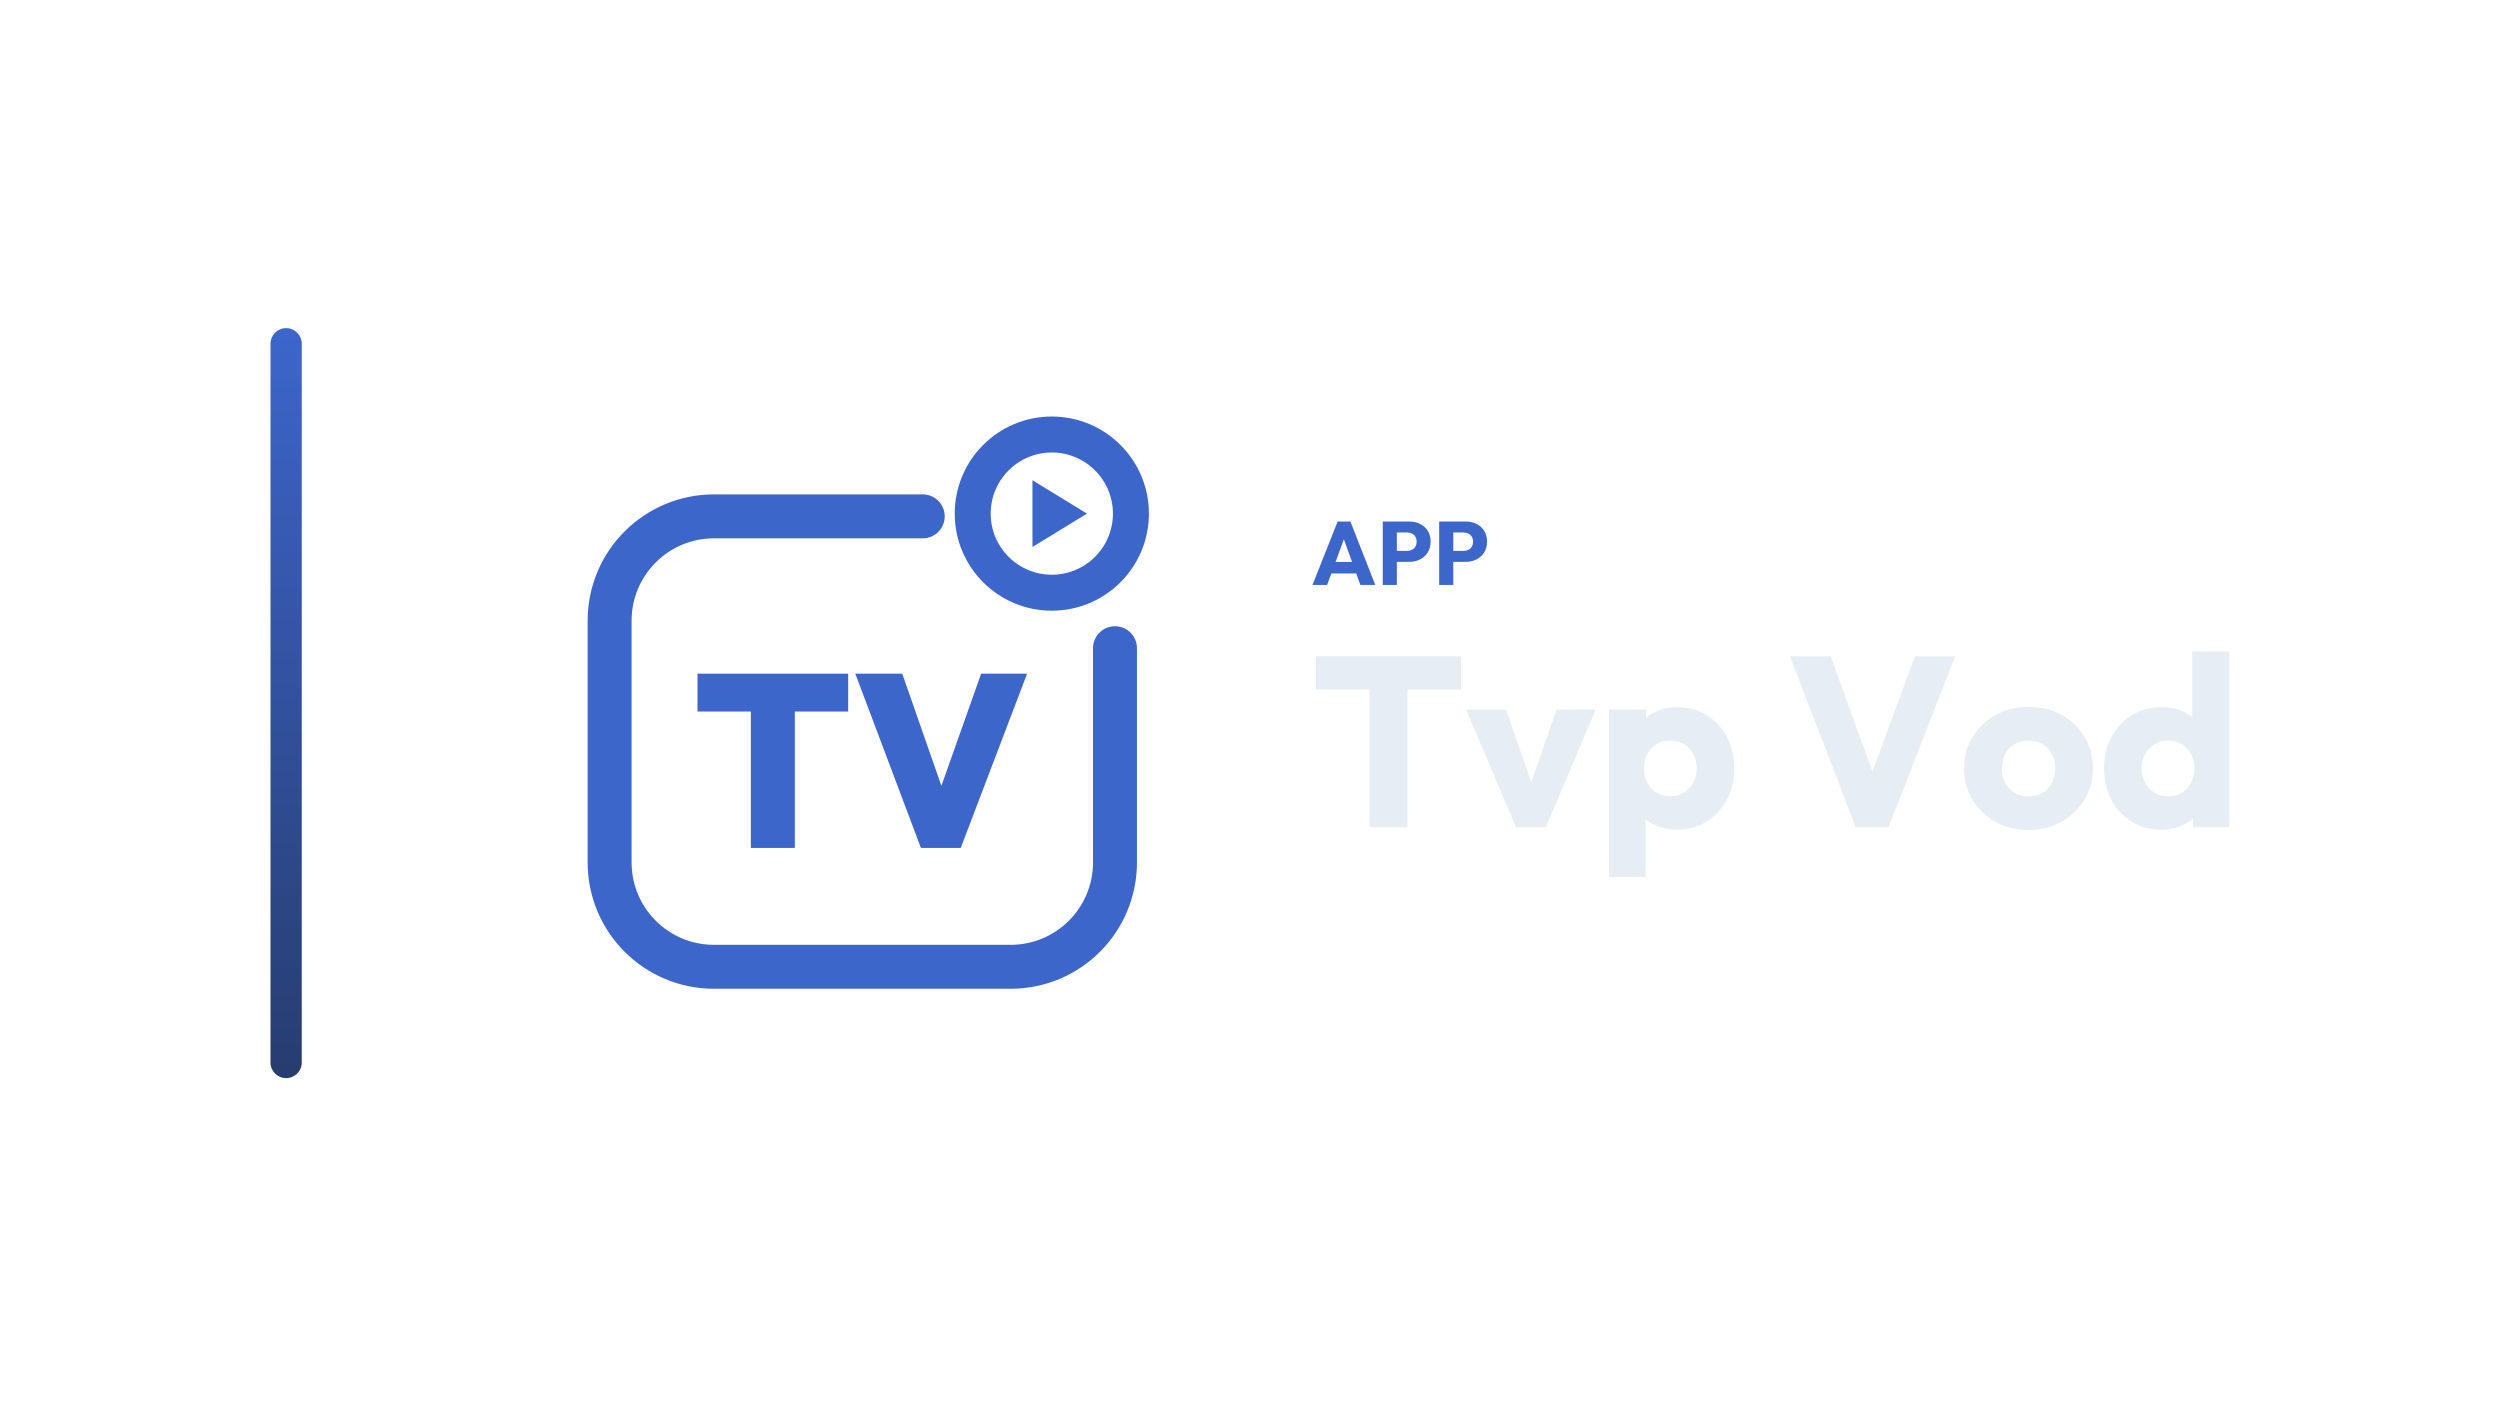
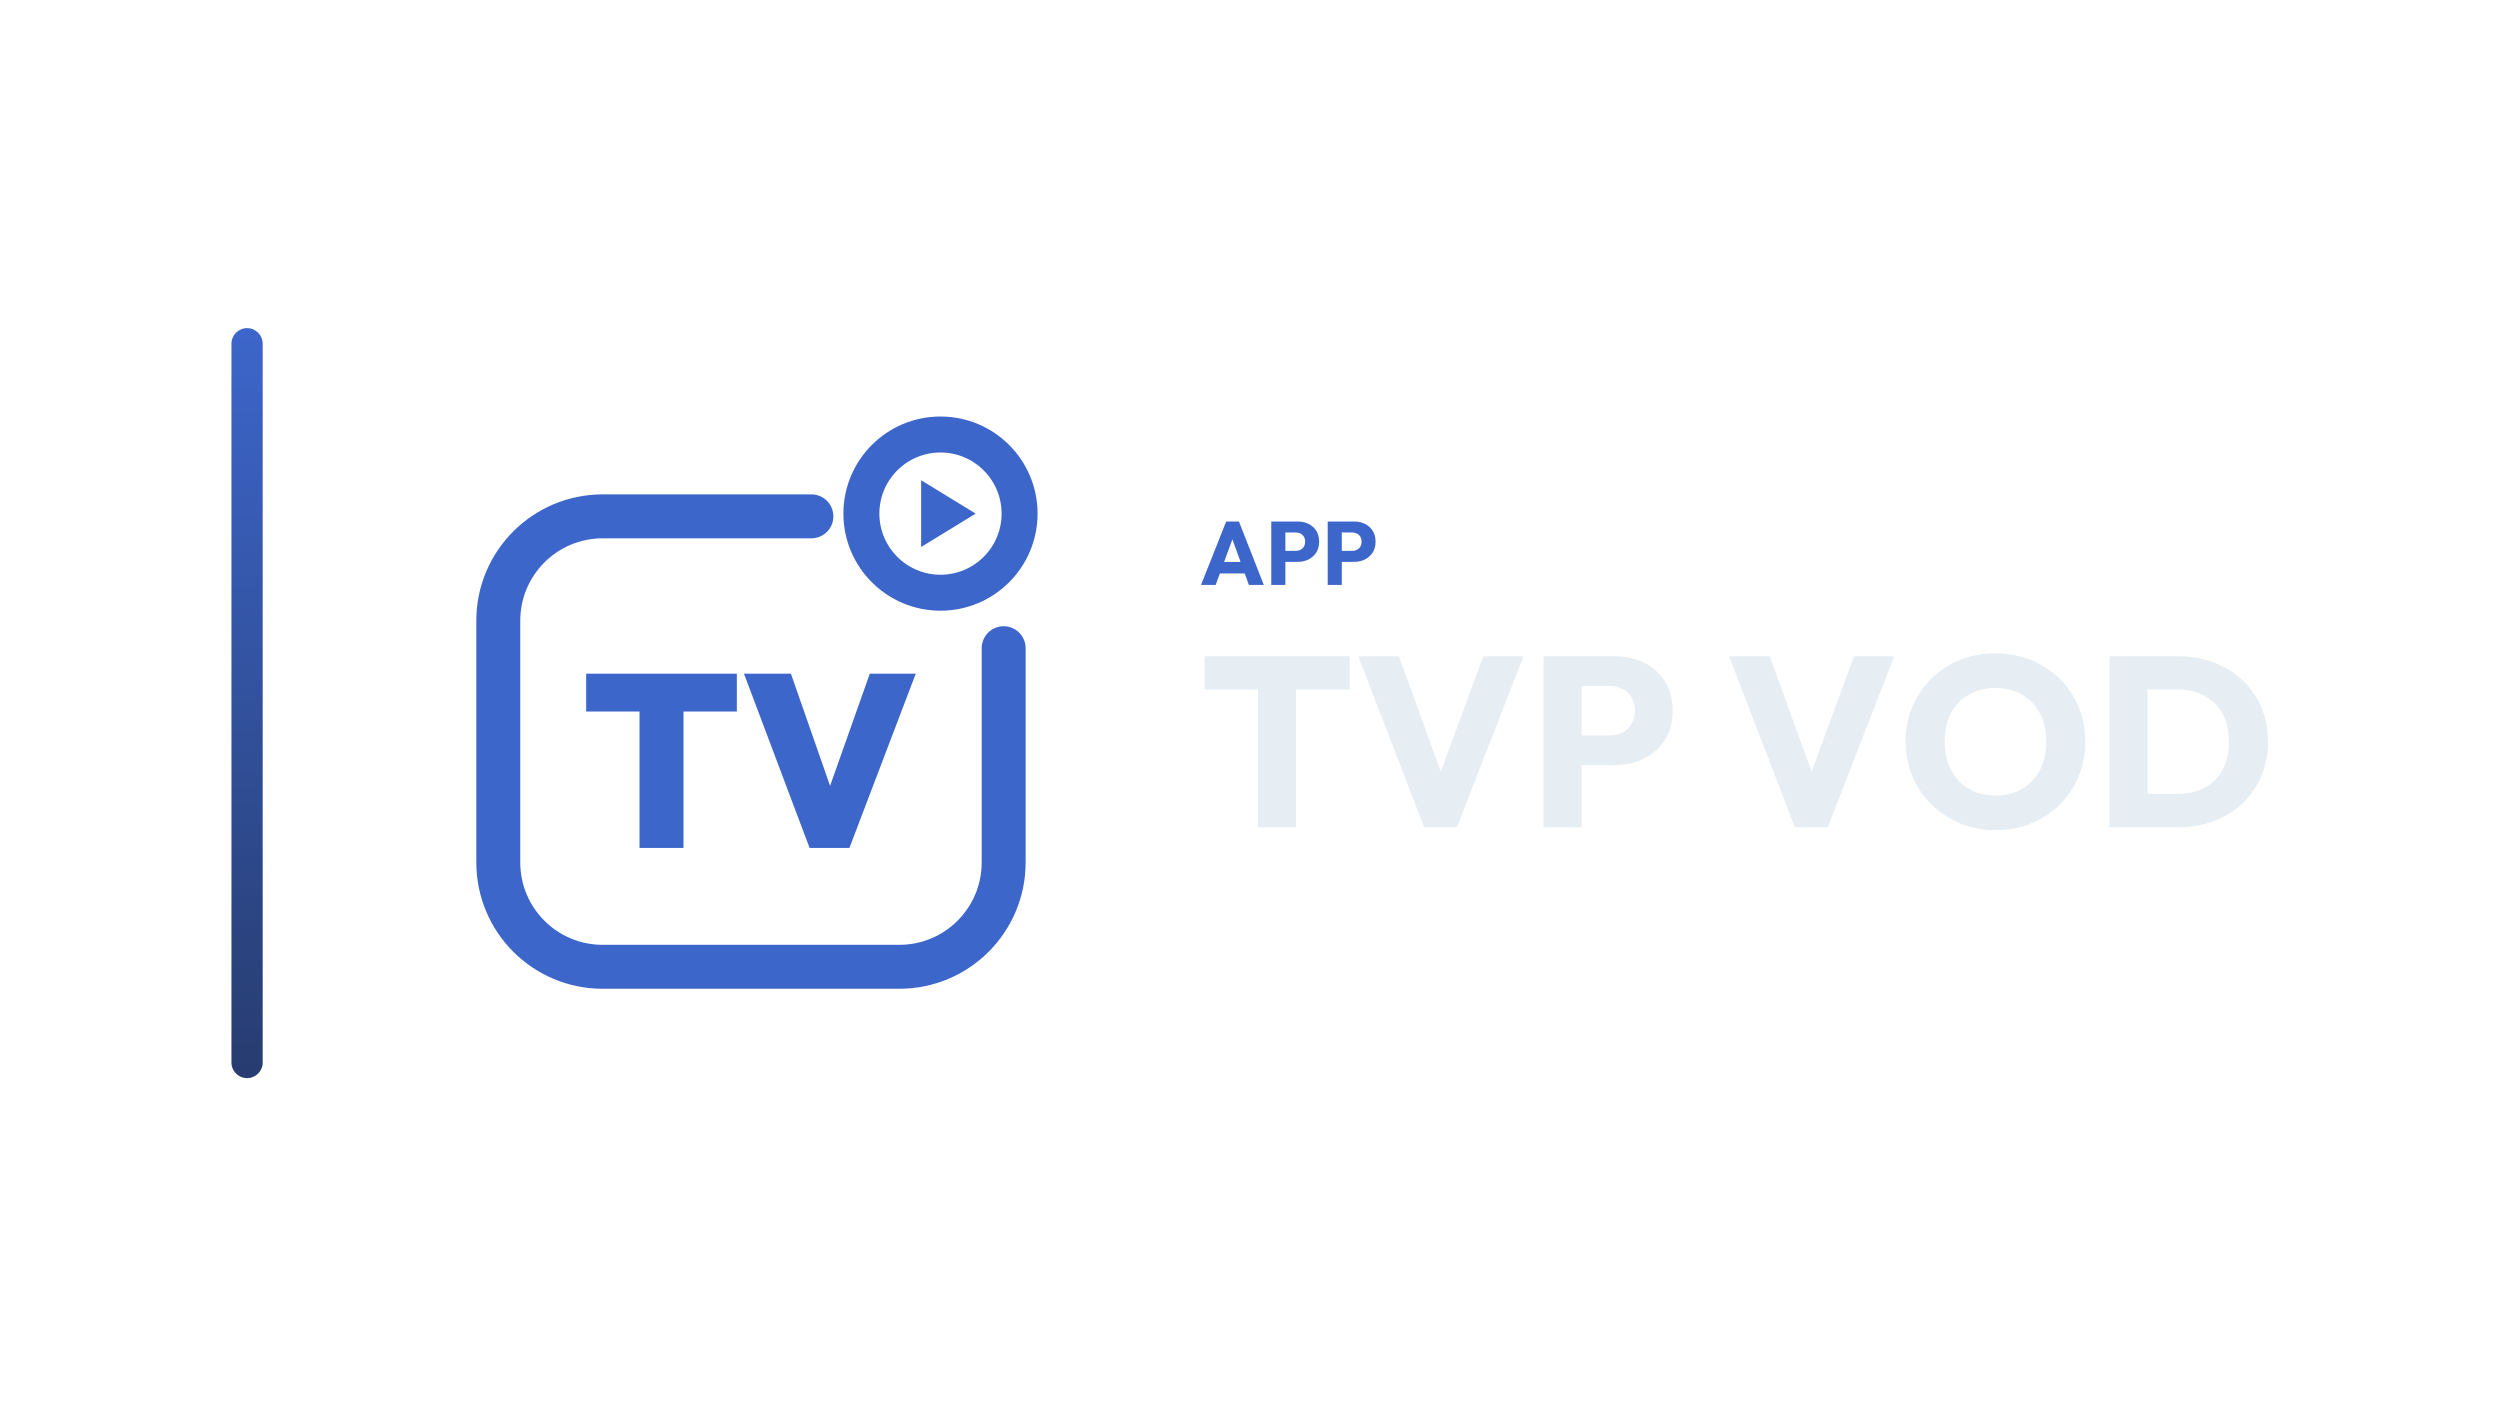
<svg xmlns="http://www.w3.org/2000/svg" width="1280" height="720" viewBox="0 0 1280 720">
-   <g transform="translate(68.5,0.0)">
+   <g transform="translate(48.5,0.0)">
    <defs>
      <linearGradient id="cbRail" x1="0" y1="0" x2="0" y2="1">
        <stop offset="0%" stop-color="#3D66CB" />
        <stop offset="100%" stop-color="#273C6F" />
      </linearGradient>
    </defs>
    <rect x="70" y="168" width="16" height="384" rx="8.0" fill="url(#cbRail)" />
-     <g transform="translate(193,180) scale(0.70312)">
+     <g transform="translate(156,180) scale(0.70312)">
      <path d="M 300 120 L 148 120 C 106 120 72 154 72 196 L 72 372 C 72 414 106 448 148 448 L 364 448 C 406 448 440 414 440 372 L 440 216" fill="none" stroke="#3D66CB" stroke-width="32.0" stroke-linecap="round" stroke-linejoin="round" />
      <circle cx="394" cy="118" r="57.6" fill="none" stroke="#3D66CB" stroke-width="26.2" stroke-linecap="round" stroke-linejoin="round" />
      <path d="M 379.9 93.7 L 419.6 118.0 L 379.9 142.3 Z" fill="#3D66CB" stroke="none" />
      <path d="M174.837 361.445V235.45H206.872V361.445ZM136 262.116V234.555H245.709V262.116Z" fill="#3D66CB" stroke="none" />
      <path d="M298.685 361.445 250.899 234.555H285.083L320.877 337.105H306.201L342.532 234.555H376.0L327.678 361.445Z" fill="#3D66CB" stroke="none" />
    </g>
-     <path d="M603.495 299.49 616.375 267.014H622.907L635.649 299.49H628.013L618.261 272.534H620.883L610.993 299.49ZM610.809 293.602V287.714H628.519V293.602Z" fill="#3D66CB" stroke="none" />
-     <path d="M644.987 287.668V282.056H651.979Q653.313 282.056 654.417 281.504Q655.521 280.952 656.165 279.894Q656.809 278.836 656.809 277.318Q656.809 275.846 656.165 274.788Q655.521 273.73 654.417 273.178Q653.313 272.626 651.979 272.626H644.987V267.014H653.037Q656.119 267.014 658.603 268.256Q661.087 269.498 662.536 271.821Q663.985 274.144 663.985 277.318Q663.985 280.492 662.536 282.815Q661.087 285.138 658.603 286.403Q656.119 287.668 653.037 287.668ZM639.467 299.49V267.014H646.689V299.49Z" fill="#3D66CB" stroke="none" />
-     <path d="M673.875 287.668V282.056H680.867Q682.201 282.056 683.305 281.504Q684.409 280.952 685.053 279.894Q685.697 278.836 685.697 277.318Q685.697 275.846 685.053 274.788Q684.409 273.73 683.305 273.178Q682.201 272.626 680.867 272.626H673.875V267.014H681.925Q685.007 267.014 687.491 268.256Q689.975 269.498 691.424 271.821Q692.873 274.144 692.873 277.318Q692.873 280.492 691.424 282.815Q689.975 285.138 687.491 286.403Q685.007 287.668 681.925 287.668ZM668.355 299.49V267.014H675.577V299.49Z" fill="#3D66CB" stroke="none" />
-     <path d="M632.689 423.57V337.266H652.157V423.57ZM605.285 353.014V336.026H679.561V353.014Z" fill="#E6EDF3" stroke="none" />
-     <path d="M707.709 423.57 682.165 363.306H702.625L719.985 413.526H711.057L728.417 363.306H748.505L722.961 423.57Z" fill="#E6EDF3" stroke="none" />
-     <path d="M790.045 424.81Q783.969 424.81 778.885 422.454Q773.801 420.098 770.577 415.944Q767.353 411.79 766.857 406.458V381.038Q767.353 375.706 770.577 371.366Q773.801 367.026 778.885 364.546Q783.969 362.066 790.045 362.066Q798.601 362.066 805.235 366.158Q811.869 370.25 815.651 377.318Q819.433 384.386 819.433 393.438Q819.433 402.49 815.651 409.558Q811.869 416.626 805.235 420.718Q798.601 424.81 790.045 424.81ZM755.325 448.99V363.306H774.297V378.806L771.197 393.438L774.049 408.07V448.99ZM786.573 407.698Q790.665 407.698 793.703 405.838Q796.741 403.978 798.477 400.754Q800.213 397.53 800.213 393.438Q800.213 389.222 798.477 385.998Q796.741 382.774 793.703 380.976Q790.665 379.178 786.697 379.178Q782.729 379.178 779.691 380.976Q776.653 382.774 774.917 385.998Q773.181 389.222 773.181 393.438Q773.181 397.53 774.855 400.754Q776.529 403.978 779.629 405.838Q782.729 407.698 786.573 407.698Z" fill="#E6EDF3" stroke="none" />
-     <path d="M881.681 423.57 847.953 336.026H868.785L894.453 406.83H885.897L911.937 336.026H932.521L898.421 423.57Z" fill="#E6EDF3" stroke="none" />
-     <path d="M970.093 424.934Q960.793 424.934 953.291 420.78Q945.789 416.626 941.449 409.434Q937.109 402.242 937.109 393.314Q937.109 384.386 941.449 377.318Q945.789 370.25 953.229 366.096Q960.669 361.942 970.093 361.942Q979.517 361.942 986.957 366.034Q994.397 370.126 998.737 377.256Q1003.077 384.386 1003.077 393.314Q1003.077 402.242 998.737 409.434Q994.397 416.626 986.957 420.78Q979.517 424.934 970.093 424.934ZM970.093 407.698Q974.185 407.698 977.285 405.9Q980.385 404.102 982.059 400.816Q983.733 397.53 983.733 393.314Q983.733 389.098 981.997 385.936Q980.261 382.774 977.223 380.976Q974.185 379.178 970.093 379.178Q966.125 379.178 963.025 380.976Q959.925 382.774 958.189 385.998Q956.453 389.222 956.453 393.438Q956.453 397.53 958.189 400.816Q959.925 404.102 963.025 405.9Q966.125 407.698 970.093 407.698Z" fill="#E6EDF3" stroke="none" />
-     <path d="M1038.169 424.81Q1029.613 424.81 1022.979 420.718Q1016.345 416.626 1012.563 409.558Q1008.781 402.49 1008.781 393.438Q1008.781 384.386 1012.563 377.318Q1016.345 370.25 1022.979 366.158Q1029.613 362.066 1038.169 362.066Q1044.369 362.066 1049.391 364.422Q1054.413 366.778 1057.699 370.932Q1060.985 375.086 1061.357 380.418V405.838Q1060.985 411.17 1057.761 415.448Q1054.537 419.726 1049.453 422.268Q1044.369 424.81 1038.169 424.81ZM1041.517 407.698Q1045.609 407.698 1048.585 405.9Q1051.561 404.102 1053.297 400.878Q1055.033 397.654 1055.033 393.438Q1055.033 389.222 1053.359 386.06Q1051.685 382.898 1048.647 381.038Q1045.609 379.178 1041.641 379.178Q1037.673 379.178 1034.635 381.038Q1031.597 382.898 1029.799 386.122Q1028.001 389.346 1028.001 393.438Q1028.001 397.53 1029.737 400.754Q1031.473 403.978 1034.573 405.838Q1037.673 407.698 1041.517 407.698ZM1072.889 423.57H1054.289V407.326L1057.141 392.694L1053.917 378.062V333.546H1072.889Z" fill="#E6EDF3" stroke="none" />
+     <path d="M566.419 299.49 579.299 267.014H585.831L598.573 299.49H590.937L581.185 272.534H583.807L573.917 299.49ZM573.733 293.602V287.714H591.443V293.602Z" fill="#3D66CB" stroke="none" />
+     <path d="M607.911 287.668V282.056H614.903Q616.237 282.056 617.341 281.504Q618.445 280.952 619.089 279.894Q619.733 278.836 619.733 277.318Q619.733 275.846 619.089 274.788Q618.445 273.73 617.341 273.178Q616.237 272.626 614.903 272.626H607.911V267.014H615.961Q619.043 267.014 621.527 268.256Q624.011 269.498 625.46 271.821Q626.909 274.144 626.909 277.318Q626.909 280.492 625.46 282.815Q624.011 285.138 621.527 286.403Q619.043 287.668 615.961 287.668ZM602.391 299.49V267.014H609.613V299.49Z" fill="#3D66CB" stroke="none" />
+     <path d="M636.799 287.668V282.056H643.791Q645.125 282.056 646.229 281.504Q647.333 280.952 647.977 279.894Q648.621 278.836 648.621 277.318Q648.621 275.846 647.977 274.788Q647.333 273.73 646.229 273.178Q645.125 272.626 643.791 272.626H636.799V267.014H644.849Q647.931 267.014 650.415 268.256Q652.899 269.498 654.348 271.821Q655.797 274.144 655.797 277.318Q655.797 280.492 654.348 282.815Q652.899 285.138 650.415 286.403Q647.931 287.668 644.849 287.668ZM631.279 299.49V267.014H638.501V299.49Z" fill="#3D66CB" stroke="none" />
+     <path d="M595.613 423.57V337.266H615.081V423.57ZM568.209 353.014V336.026H642.485V353.014Z" fill="#E6EDF3" stroke="none" />
+     <path d="M680.677 423.57 646.949 336.026H667.781L693.449 406.83H684.893L710.933 336.026H731.517L697.417 423.57Z" fill="#E6EDF3" stroke="none" />
+     <path d="M756.689 391.702V376.574H775.537Q779.133 376.574 782.109 375.086Q785.085 373.598 786.821 370.746Q788.557 367.894 788.557 363.802Q788.557 359.834 786.821 356.982Q785.085 354.13 782.109 352.642Q779.133 351.154 775.537 351.154H756.689V336.026H778.389Q786.697 336.026 793.393 339.374Q800.089 342.722 803.995 348.984Q807.901 355.246 807.901 363.802Q807.901 372.358 803.995 378.62Q800.089 384.882 793.393 388.292Q786.697 391.702 778.389 391.702ZM741.809 423.57V336.026H761.277V423.57Z" fill="#E6EDF3" stroke="none" />
+     <path d="M870.521 423.57 836.793 336.026H857.625L883.293 406.83H874.737L900.777 336.026H921.361L887.261 423.57Z" fill="#E6EDF3" stroke="none" />
+     <path d="M973.441 425.058Q963.521 425.058 955.151 421.586Q946.781 418.114 940.457 411.914Q934.133 405.714 930.661 397.468Q927.189 389.222 927.189 379.674Q927.189 370.002 930.661 361.818Q934.133 353.634 940.333 347.496Q946.533 341.358 954.903 337.948Q963.273 334.538 973.193 334.538Q982.989 334.538 991.359 337.948Q999.729 341.358 1005.991 347.496Q1012.253 353.634 1015.725 361.88Q1019.197 370.126 1019.197 379.798Q1019.197 389.346 1015.725 397.592Q1012.253 405.838 1006.053 411.976Q999.853 418.114 991.483 421.586Q983.113 425.058 973.441 425.058ZM973.193 407.326Q981.005 407.326 986.895 403.854Q992.785 400.382 996.009 394.12Q999.233 387.858 999.233 379.674Q999.233 373.474 997.373 368.452Q995.513 363.43 992.041 359.772Q988.569 356.114 983.795 354.192Q979.021 352.27 973.193 352.27Q965.381 352.27 959.491 355.68Q953.601 359.09 950.377 365.228Q947.153 371.366 947.153 379.674Q947.153 385.874 949.013 390.958Q950.873 396.042 954.283 399.7Q957.693 403.358 962.529 405.342Q967.365 407.326 973.193 407.326Z" fill="#E6EDF3" stroke="none" />
+     <path d="M1044.741 423.57V406.458H1066.441Q1074.377 406.458 1080.329 403.296Q1086.281 400.134 1089.505 394.058Q1092.729 387.982 1092.729 379.674Q1092.729 371.366 1089.443 365.414Q1086.157 359.462 1080.267 356.238Q1074.377 353.014 1066.441 353.014H1044.121V336.026H1066.689Q1076.609 336.026 1084.979 339.188Q1093.349 342.35 1099.611 348.24Q1105.873 354.13 1109.283 362.128Q1112.693 370.126 1112.693 379.798Q1112.693 389.346 1109.283 397.406Q1105.873 405.466 1099.673 411.294Q1093.473 417.122 1085.103 420.346Q1076.733 423.57 1066.937 423.57ZM1031.597 423.57V336.026H1051.065V423.57Z" fill="#E6EDF3" stroke="none" />
  </g>
</svg>
